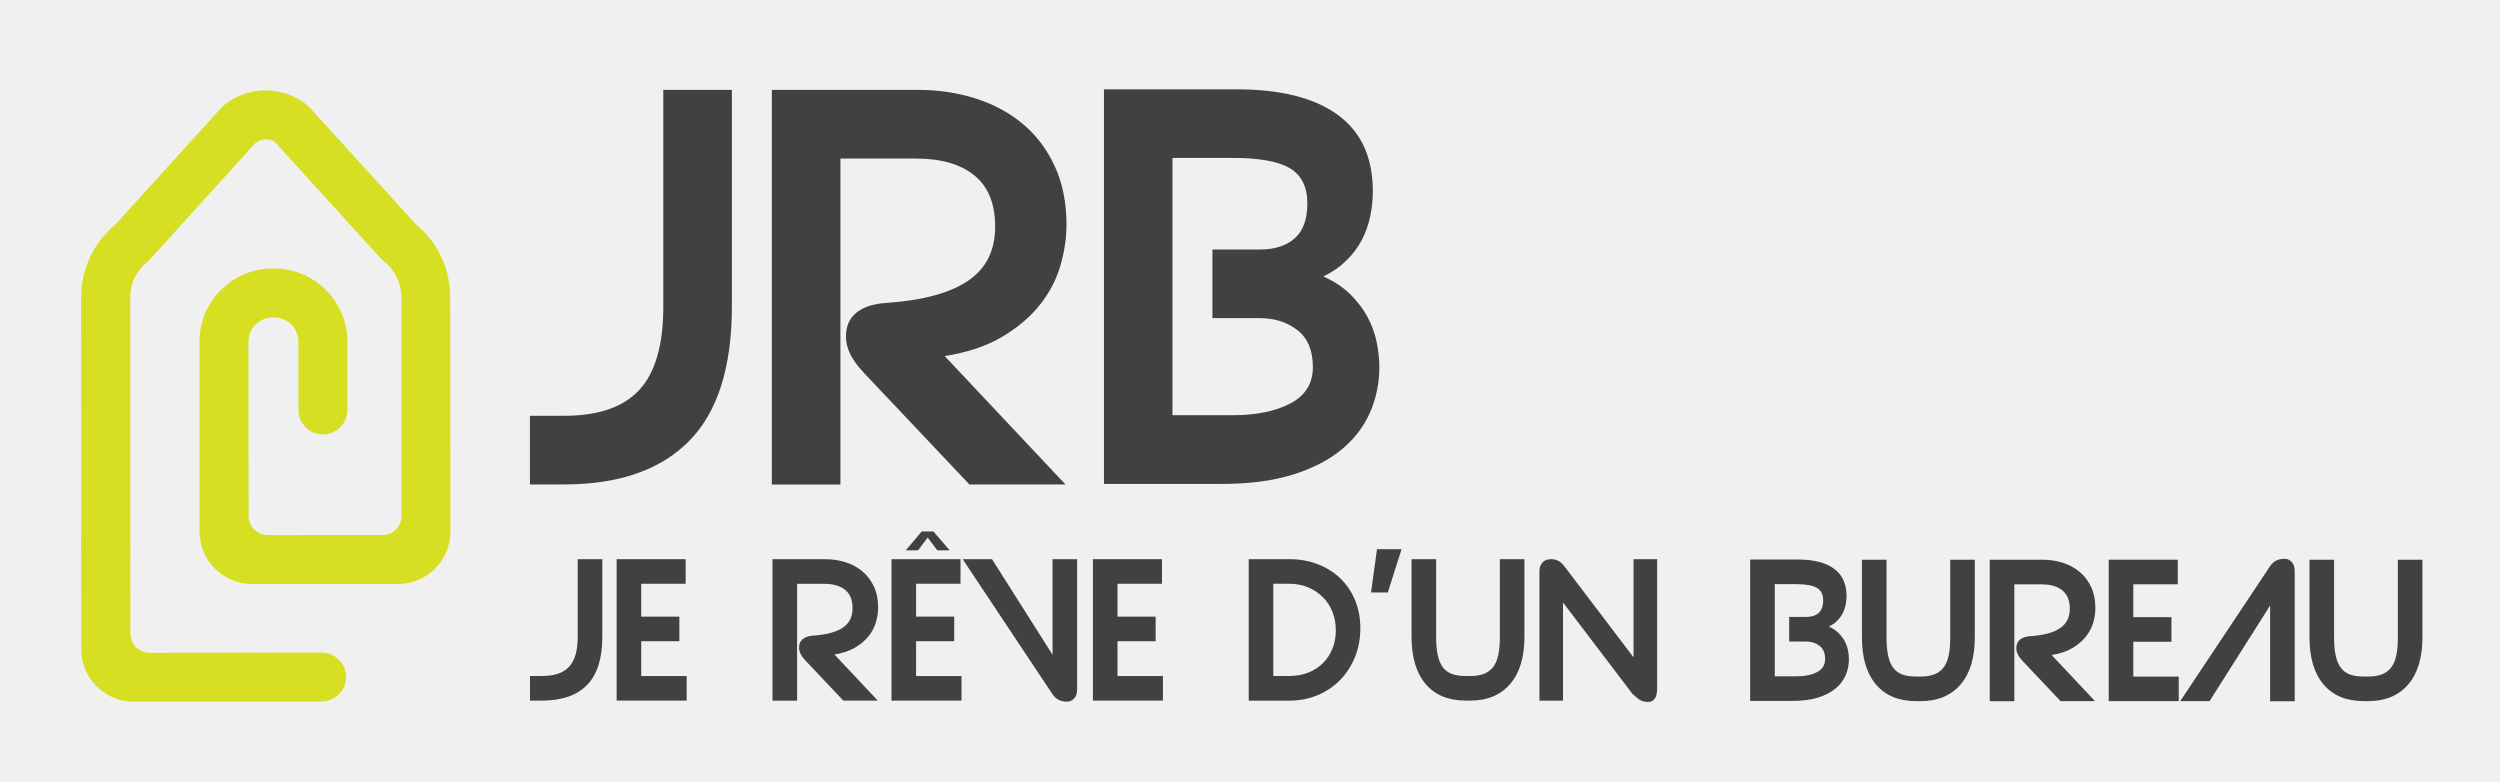
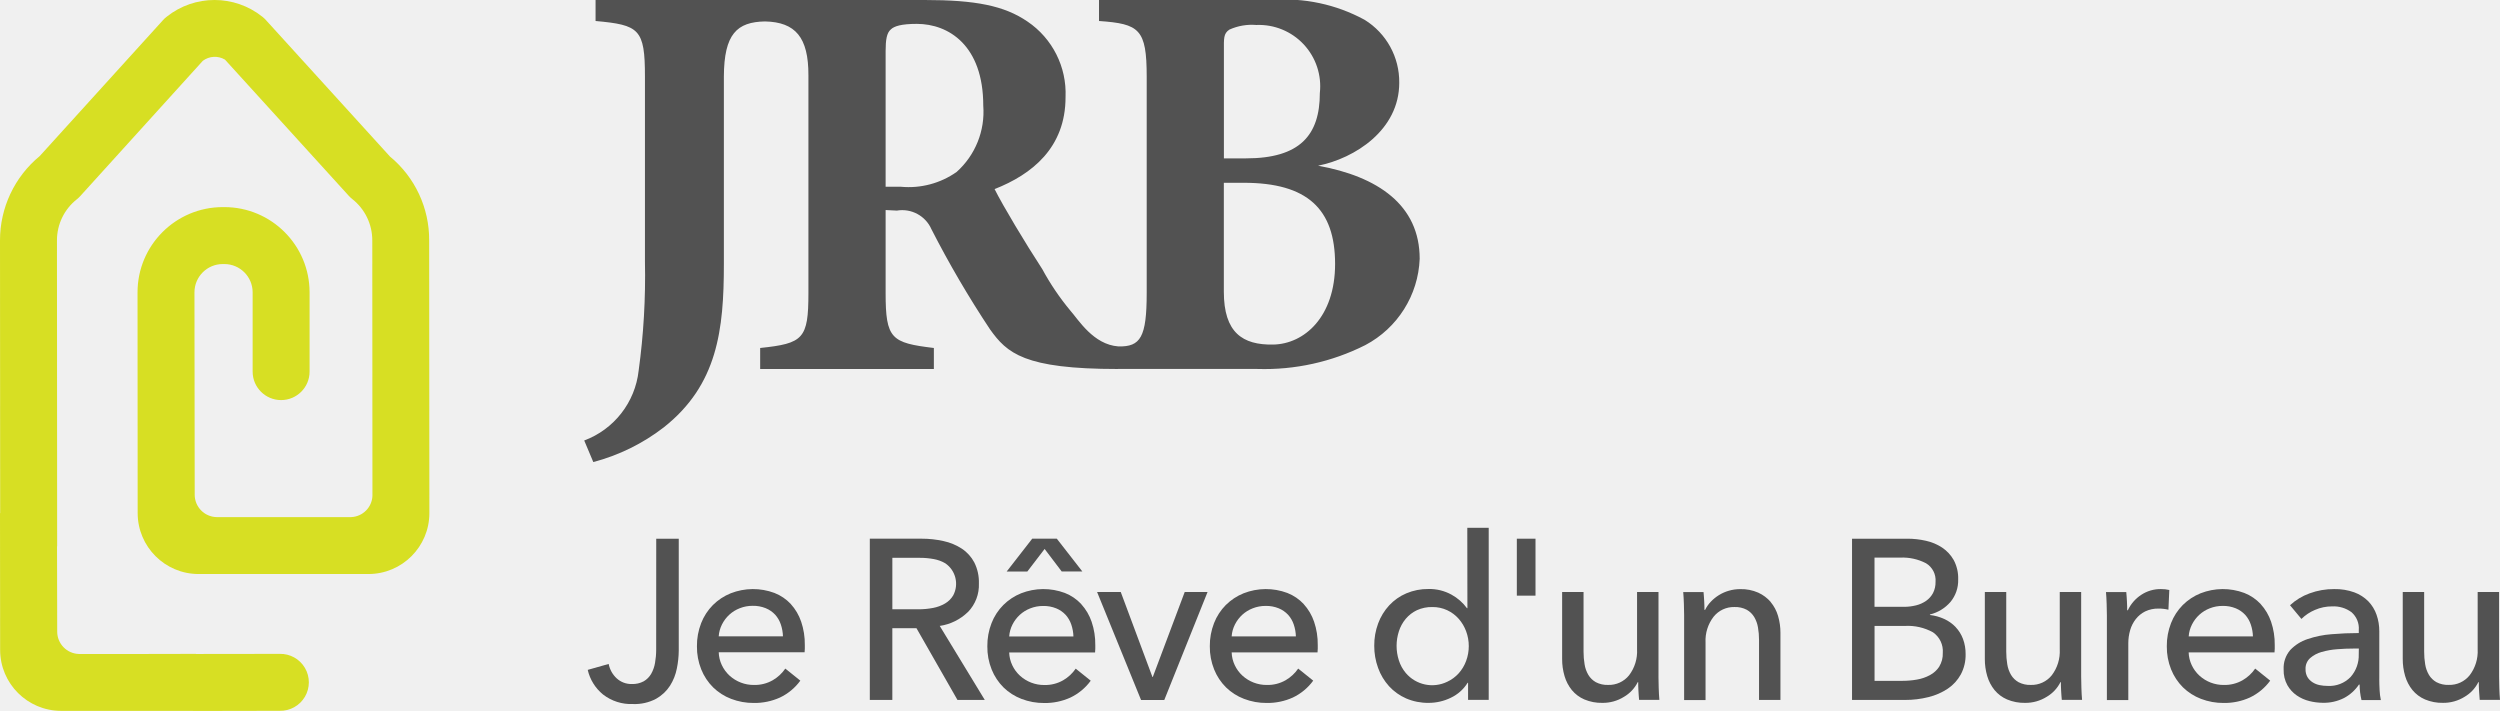
- <svg xmlns="http://www.w3.org/2000/svg" version="1.1" id="Layer_1" x="0px" y="0px" viewBox="0 0 380.29 118.94" style="enable-background:new 0 0 380.29 118.94;" xml:space="preserve">
-   <style type="text/css">
- 	.st0{fill:#414042;}
- 	.st1{clip-path:url(#SVGID_2_);fill:#F1F2F2;}
- 	.st2{fill:#D7DF23;}
- 	.st3{clip-path:url(#SVGID_4_);fill:#C3CC39;}
- 	.st4{clip-path:url(#SVGID_6_);fill:#C3CC39;}
- 	.st5{fill:none;stroke:#ECECED;stroke-width:0.5;stroke-miterlimit:10;}
- 	.st6{fill:#FFFFFF;}
- 	.st7{fill:none;stroke:#FFFFFF;stroke-width:0.5;stroke-miterlimit:10;}
- 	.st8{fill:none;stroke:#ECECED;stroke-width:0.5;stroke-linecap:round;stroke-linejoin:round;stroke-miterlimit:10;}
- 	.st9{fill:#D1D3D4;}
- 	.st10{fill:#B3BA35;}
- </style>
-   <g>
-     <path class="st2" d="M68.48,45.19c0-4.31-1.89-8.33-5.12-10.96L47.12,16.37c-0.14-0.16-0.29-0.3-0.46-0.43   c-3.69-2.92-8.84-2.92-12.51,0c-0.17,0.13-0.32,0.27-0.46,0.43l-16.15,17.8c-3.3,2.73-5.2,6.76-5.2,11.05l0.02,35.66h-0.02   l0.02,17.9c0,4.39,3.58,7.96,7.97,7.96l7.13,0c0.02,0,0.03,0,0.05,0l6.1-0.01l0.16,0v0l3.81-0.01v0.01l11.35-0.02   c2.05,0,3.72-1.67,3.72-3.72c0-2.05-1.67-3.72-3.72-3.72l-10.95,0.01v-0.01l-6.78,0.02l-8.52,0.01c-1.59-0.05-2.84-1.34-2.84-2.93   l-0.02-11.1c0-0.05,0.01-0.09,0.01-0.14l-0.02-39.91c0-2.12,0.95-4.08,2.6-5.39c0.16-0.13,0.31-0.27,0.44-0.42l16.04-17.7   c0.9-0.64,2.12-0.68,2.89-0.15l16.22,17.84c0.14,0.15,0.29,0.3,0.45,0.41c1.65,1.32,2.6,3.28,2.6,5.39l0.02,33.42   c-0.08,1.53-1.29,2.72-2.79,2.77l-17.62,0.01c-1.59-0.06-2.84-1.34-2.84-2.93l-0.03-26.48c0-2.04,1.66-3.7,3.7-3.7h0.21   c0.98,0,1.91,0.39,2.61,1.08c0.7,0.7,1.09,1.63,1.09,2.61l0,10.38c0,2.05,1.67,3.72,3.72,3.72c2.05,0,3.72-1.67,3.72-3.72l0-10.38   c0-2.98-1.16-5.78-3.27-7.88c-2.11-2.1-4.9-3.26-7.88-3.26h-0.21c-2.97,0-5.77,1.16-7.88,3.27c-2.11,2.11-3.26,4.91-3.26,7.88   l0.02,28.89c0,4.39,3.58,7.96,7.97,7.96l22.23-0.01c2.13,0,4.13-0.83,5.63-2.34c1.5-1.51,2.33-3.5,2.33-5.63L68.48,45.19z" />
-     <g>
-       <path class="st0" d="M85.79,73.69h-5.18V63.25h5.18c5.23,0,9.06-1.32,11.48-3.96c2.42-2.64,3.63-6.86,3.63-12.65V13.67h10.43    v32.97c0,9.24-2.17,16.05-6.51,20.45C100.48,71.49,94.13,73.69,85.79,73.69z" />
-       <path class="st0" d="M162.07,73.69h-14.61l-15.94-16.86c-1.89-1.95-2.84-3.81-2.84-5.59c0-1.61,0.54-2.85,1.63-3.71    c1.09-0.86,2.63-1.35,4.63-1.46c5.51-0.39,9.63-1.52,12.35-3.38c2.73-1.86,4.09-4.6,4.09-8.22c0-3.45-1.04-6.04-3.13-7.76    c-2.09-1.72-5.05-2.59-8.89-2.59h-11.52v49.58h-10.43V13.67h22.2c3.17,0,6.13,0.45,8.89,1.34c2.75,0.89,5.15,2.2,7.18,3.92    c2.03,1.73,3.63,3.87,4.8,6.43c1.17,2.56,1.75,5.51,1.75,8.85c0,2-0.31,4.06-0.92,6.18c-0.61,2.11-1.64,4.09-3.09,5.93    c-1.45,1.84-3.35,3.46-5.72,4.88c-2.37,1.42-5.3,2.41-8.8,2.96L162.07,73.69z" />
-       <path class="st0" d="M201.3,42.05c1.61,0.72,2.96,1.61,4.05,2.67c1.08,1.06,1.96,2.2,2.63,3.42c0.67,1.22,1.14,2.5,1.42,3.84    c0.28,1.34,0.42,2.62,0.42,3.84c0,2.45-0.47,4.76-1.42,6.93c-0.95,2.17-2.41,4.06-4.38,5.68c-1.98,1.61-4.47,2.88-7.47,3.8    c-3,0.92-6.57,1.38-10.68,1.38h-17.94V13.59h20.2c6.68,0,11.8,1.29,15.36,3.88c3.56,2.59,5.34,6.47,5.34,11.64    c0,1.22-0.13,2.46-0.38,3.71c-0.25,1.25-0.67,2.45-1.25,3.59c-0.59,1.14-1.36,2.2-2.34,3.17S202.69,41.39,201.3,42.05z     M178.35,24.02v39.14h9.18c3.56,0,6.48-0.6,8.76-1.79c2.28-1.19,3.42-3.05,3.42-5.55c0-2.5-0.78-4.37-2.34-5.59    c-1.56-1.22-3.48-1.84-5.76-1.84h-7.18V37.96h7.18c2.28,0,4.06-0.57,5.34-1.71c1.28-1.14,1.92-2.91,1.92-5.3    c0-2.5-0.88-4.28-2.63-5.34s-4.66-1.59-8.72-1.59H178.35z" />
-     </g>
-     <g>
-       <path class="st0" d="M82.47,106.57h-1.85v-3.74h1.85c1.87,0,3.25-0.47,4.11-1.42c0.87-0.95,1.3-2.46,1.3-4.53V85.06h3.74v11.82    c0,3.31-0.78,5.75-2.33,7.33C87.73,105.79,85.46,106.57,82.47,106.57z" />
-       <path class="st0" d="M104.45,106.57H93.8V85.06h10.5v3.74h-6.76v5h5.8v3.74h-5.8v5.3h6.91V106.57z" />
-       <path class="st0" d="M133.52,106.57h-5.24l-5.71-6.04c-0.68-0.7-1.02-1.37-1.02-2c0-0.58,0.19-1.02,0.58-1.33    c0.39-0.31,0.94-0.48,1.66-0.52c1.97-0.14,3.45-0.54,4.43-1.21c0.98-0.67,1.47-1.65,1.47-2.95c0-1.24-0.37-2.16-1.12-2.78    c-0.75-0.62-1.81-0.93-3.19-0.93h-4.13v17.77h-3.74V85.06h7.96c1.14,0,2.2,0.16,3.19,0.48c0.99,0.32,1.84,0.79,2.57,1.41    c0.73,0.62,1.3,1.39,1.72,2.3c0.42,0.92,0.63,1.97,0.63,3.17c0,0.72-0.11,1.46-0.33,2.21c-0.22,0.76-0.59,1.47-1.11,2.12    c-0.52,0.66-1.2,1.24-2.05,1.75c-0.85,0.51-1.9,0.86-3.16,1.06L133.52,106.57z" />
-       <path class="st0" d="M146.26,106.57h-10.65V85.06h10.5v3.74h-6.76v5h5.8v3.74h-5.8v5.3h6.91V106.57z M141.12,81.77l-1.47,1.94    h-1.86l2.42-2.87h1.77l2.48,2.87h-1.89L141.12,81.77z" />
-       <path class="st0" d="M146.44,85.06h4.46l9.21,14.54V85.06h3.74v19.81c0,0.56-0.14,1.01-0.43,1.35c-0.29,0.34-0.67,0.51-1.15,0.51    c-0.42,0-0.81-0.08-1.18-0.25s-0.69-0.45-0.97-0.85L146.44,85.06z" />
-       <path class="st0" d="M176.9,106.57h-10.65V85.06h10.5v3.74h-6.76v5h5.8v3.74h-5.8v5.3h6.91V106.57z" />
-       <path class="st0" d="M189.95,106.57V85.06h6.16c1.6,0,3.06,0.26,4.38,0.78c1.33,0.52,2.47,1.24,3.42,2.17    c0.96,0.93,1.7,2.03,2.23,3.32c0.53,1.29,0.79,2.71,0.79,4.26s-0.27,3-0.81,4.34c-0.54,1.34-1.29,2.5-2.25,3.49    c-0.96,0.99-2.1,1.76-3.42,2.32c-1.33,0.56-2.78,0.84-4.35,0.84H189.95z M193.69,88.8v14.03h2.42c1.06,0,2.02-0.17,2.9-0.52    c0.88-0.35,1.63-0.83,2.24-1.45c0.62-0.62,1.1-1.35,1.44-2.2c0.34-0.85,0.51-1.77,0.51-2.77c0-1.02-0.17-1.96-0.52-2.83    c-0.35-0.87-0.84-1.62-1.47-2.24c-0.63-0.63-1.38-1.12-2.24-1.48c-0.87-0.36-1.82-0.54-2.86-0.54H193.69z" />
-       <path class="st0" d="M208.56,90.12l0.9-6.58h3.74l-2.09,6.58H208.56z" />
-       <path class="st0" d="M231.89,85.06v11.82c0,3.09-0.72,5.48-2.17,7.16c-1.45,1.69-3.47,2.53-6.06,2.53h-0.72    c-2.61,0-4.64-0.84-6.07-2.51c-1.43-1.68-2.15-4.07-2.15-7.18V85.06h3.74v11.82c0,1.12,0.08,2.05,0.25,2.81    c0.17,0.76,0.43,1.37,0.79,1.84c0.36,0.47,0.82,0.8,1.39,1c0.57,0.2,1.25,0.3,2.05,0.3h0.72c0.78,0,1.45-0.1,2.02-0.31    c0.57-0.21,1.04-0.54,1.41-1c0.37-0.46,0.64-1.07,0.81-1.82c0.17-0.76,0.25-1.7,0.25-2.81V85.06H231.89z" />
-       <path class="st0" d="M248.29,105.5l-10.53-13.85v14.93h-3.59V86.95c0-0.58,0.15-1.04,0.46-1.38c0.31-0.34,0.75-0.51,1.33-0.51    c0.38,0,0.73,0.08,1.06,0.24c0.33,0.16,0.65,0.45,0.97,0.87l10.5,13.82V85.06h3.59v19.66c0,1.38-0.47,2.06-1.41,2.06    c-0.46,0-0.86-0.11-1.21-0.31C249.12,106.26,248.73,105.94,248.29,105.5z" />
-       <path class="st0" d="M278.2,95.31c0.58,0.26,1.06,0.58,1.45,0.96c0.39,0.38,0.7,0.79,0.94,1.23c0.24,0.44,0.41,0.9,0.51,1.38    c0.1,0.48,0.15,0.94,0.15,1.38c0,0.88-0.17,1.71-0.51,2.48c-0.34,0.78-0.86,1.46-1.57,2.03c-0.71,0.58-1.6,1.03-2.68,1.36    c-1.08,0.33-2.35,0.49-3.83,0.49h-6.43V85.11h7.24c2.39,0,4.23,0.46,5.5,1.39c1.28,0.93,1.92,2.32,1.92,4.17    c0,0.44-0.05,0.88-0.14,1.33c-0.09,0.45-0.24,0.88-0.45,1.29c-0.21,0.41-0.49,0.79-0.84,1.14    C279.12,94.78,278.7,95.07,278.2,95.31z M269.97,88.85v14.03h3.29c1.27,0,2.32-0.21,3.14-0.64c0.82-0.43,1.23-1.09,1.23-1.99    s-0.28-1.57-0.84-2c-0.56-0.44-1.25-0.66-2.06-0.66h-2.57v-3.74h2.57c0.82,0,1.45-0.2,1.91-0.61c0.46-0.41,0.69-1.04,0.69-1.9    c0-0.9-0.31-1.54-0.94-1.91c-0.63-0.38-1.67-0.57-3.13-0.57H269.97z" />
-       <path class="st0" d="M300.4,85.14v11.82c0,3.09-0.72,5.48-2.17,7.16c-1.45,1.69-3.47,2.53-6.06,2.53h-0.72    c-2.61,0-4.64-0.84-6.07-2.51c-1.43-1.68-2.15-4.07-2.15-7.18V85.14h3.74v11.82c0,1.12,0.08,2.05,0.25,2.81    c0.17,0.76,0.43,1.37,0.79,1.84c0.36,0.47,0.82,0.8,1.39,1c0.57,0.2,1.25,0.3,2.05,0.3h0.72c0.78,0,1.45-0.1,2.02-0.31    c0.57-0.21,1.04-0.54,1.41-1c0.37-0.46,0.64-1.07,0.81-1.82c0.17-0.76,0.25-1.7,0.25-2.81V85.14H300.4z" />
-       <path class="st0" d="M318.68,106.65h-5.24l-5.71-6.04c-0.68-0.7-1.02-1.37-1.02-2c0-0.58,0.19-1.02,0.58-1.33    c0.39-0.31,0.94-0.48,1.66-0.52c1.98-0.14,3.45-0.54,4.43-1.21c0.98-0.67,1.47-1.65,1.47-2.95c0-1.24-0.37-2.16-1.12-2.78    c-0.75-0.62-1.81-0.93-3.19-0.93h-4.13v17.77h-3.74V85.14h7.96c1.14,0,2.2,0.16,3.19,0.48c0.99,0.32,1.85,0.79,2.57,1.41    c0.73,0.62,1.3,1.39,1.72,2.3c0.42,0.92,0.63,1.97,0.63,3.17c0,0.72-0.11,1.46-0.33,2.21c-0.22,0.76-0.59,1.47-1.11,2.12    c-0.52,0.66-1.2,1.24-2.05,1.75c-0.85,0.51-1.9,0.86-3.16,1.06L318.68,106.65z" />
-       <path class="st0" d="M331.42,106.65h-10.65V85.14h10.5v3.74h-6.76v5h5.8v3.74h-5.8v5.3h6.91V106.65z" />
-       <path class="st0" d="M345.33,86.1c0.28-0.4,0.6-0.68,0.97-0.85c0.37-0.17,0.76-0.25,1.18-0.25c0.48,0,0.86,0.17,1.15,0.51    c0.29,0.34,0.43,0.79,0.43,1.35v19.81h-3.74V92.11l-9.21,14.54h-4.46L345.33,86.1z" />
-       <path class="st0" d="M368.49,85.14v11.82c0,3.09-0.72,5.48-2.17,7.16c-1.45,1.69-3.47,2.53-6.06,2.53h-0.72    c-2.61,0-4.64-0.84-6.07-2.51c-1.44-1.68-2.16-4.07-2.16-7.18V85.14h3.74v11.82c0,1.12,0.08,2.05,0.26,2.81    c0.17,0.76,0.43,1.37,0.79,1.84c0.36,0.47,0.82,0.8,1.39,1c0.57,0.2,1.25,0.3,2.05,0.3h0.72c0.78,0,1.45-0.1,2.02-0.31    c0.57-0.21,1.04-0.54,1.41-1c0.37-0.46,0.64-1.07,0.81-1.82c0.17-0.76,0.25-1.7,0.25-2.81V85.14H368.49z" />
+ <svg xmlns="http://www.w3.org/2000/svg" width="133.204" height="37.875" viewBox="0 0 133.204 37.875">
+   <defs>
+     <clipPath id="a">
+       <rect width="102.076" height="37.513" fill="#525252" />
+     </clipPath>
+   </defs>
+   <g transform="translate(0)">
+     <path d="M22.867,12.807A5.749,5.749,0,0,0,20.78,8.342L14.166,1.067a1.477,1.477,0,0,0-.186-.175,4.089,4.089,0,0,0-5.1,0,1.341,1.341,0,0,0-.189.174L2.116,8.316A5.814,5.814,0,0,0,0,12.815L.009,27.341H0l.007,7.291a3.249,3.249,0,0,0,3.246,3.243l2.905,0,.019,0,2.486,0h.063l1.553,0v.006l4.621-.009a1.517,1.517,0,1,0,0-3.033l-4.461.006v-.006l-2.763.006-3.47,0a1.192,1.192,0,0,1-1.158-1.192l-.009-4.52c0-.02.006-.038.006-.057l-.01-16.258a2.783,2.783,0,0,1,1.06-2.2,1.493,1.493,0,0,0,.181-.17l6.533-7.21a1.066,1.066,0,0,1,1.177-.062l6.607,7.267a1.522,1.522,0,0,0,.182.168,2.794,2.794,0,0,1,1.061,2.2l.008,13.611a1.182,1.182,0,0,1-1.135,1.13l-7.177,0a1.193,1.193,0,0,1-1.158-1.193l-.013-10.784a1.508,1.508,0,0,1,1.506-1.506h.088a1.508,1.508,0,0,1,1.506,1.505V19.8a1.517,1.517,0,0,0,3.034,0l0-4.226a4.543,4.543,0,0,0-4.541-4.539h-.087a4.543,4.543,0,0,0-4.539,4.541l.007,11.766a3.249,3.249,0,0,0,3.246,3.243l9.053,0a3.249,3.249,0,0,0,3.244-3.246Z" transform="translate(0 0)" fill="#d7df23" />
+     <g transform="translate(31.128 0)">
+       <g transform="translate(0 0)" clip-path="url(#a)">
+         <path d="M4.107,77.472a4,4,0,0,1-.061.71,1.788,1.788,0,0,1-.207.583,1.089,1.089,0,0,1-.394.394,1.249,1.249,0,0,1-.637.146A1.154,1.154,0,0,1,2,79a1.411,1.411,0,0,1-.424-.765l-1.116.316a2.374,2.374,0,0,0,.813,1.31,2.436,2.436,0,0,0,1.6.51A2.427,2.427,0,0,0,4.1,80.093a2.123,2.123,0,0,0,.746-.7,2.677,2.677,0,0,0,.364-.922,4.953,4.953,0,0,0,.1-.946V71.562h-1.2Z" transform="translate(-0.273 -42.859)" fill="#525252" />
+         <path d="M19.98,79.051a2.371,2.371,0,0,0-.875-.594,3.259,3.259,0,0,0-2.329.018,2.862,2.862,0,0,0-.949.625,2.82,2.82,0,0,0-.627.965,3.3,3.3,0,0,0-.225,1.232,3.208,3.208,0,0,0,.231,1.238,2.846,2.846,0,0,0,.631.953,2.809,2.809,0,0,0,.959.612,3.3,3.3,0,0,0,1.213.219,3.267,3.267,0,0,0,1.389-.289,2.863,2.863,0,0,0,1.086-.9l-.8-.643a2.064,2.064,0,0,1-.667.619,1.93,1.93,0,0,1-1.007.254,1.907,1.907,0,0,1-1.3-.5A1.783,1.783,0,0,1,16.3,82.3a1.7,1.7,0,0,1-.164-.681h4.575a1.577,1.577,0,0,0,.012-.194v-.195a3.734,3.734,0,0,0-.195-1.244,2.681,2.681,0,0,0-.554-.94m-3.839,1.723a1.655,1.655,0,0,1,.176-.638,1.823,1.823,0,0,1,.389-.515,1.771,1.771,0,0,1,.558-.345,1.833,1.833,0,0,1,.685-.128,1.75,1.75,0,0,1,.7.128,1.423,1.423,0,0,1,.5.345,1.469,1.469,0,0,1,.3.515,2.166,2.166,0,0,1,.115.638Z" transform="translate(-8.969 -46.864)" fill="#525252" />
+         <path d="M43.168,75.469a2.069,2.069,0,0,0,.582-1.529,2.331,2.331,0,0,0-.243-1.11,2,2,0,0,0-.661-.734,2.9,2.9,0,0,0-.977-.407,5.269,5.269,0,0,0-1.177-.128H37.938v8.591h1.2V76.331h1.286l2.184,3.822h1.456l-2.4-3.944a2.711,2.711,0,0,0,1.5-.74m-2.646-.146H39.139V72.581h1.468a3.97,3.97,0,0,1,.74.067,1.84,1.84,0,0,1,.612.224,1.321,1.321,0,0,1,.419,1.717,1.238,1.238,0,0,1-.431.425,1.982,1.982,0,0,1-.637.236,4.028,4.028,0,0,1-.789.073" transform="translate(-22.721 -42.859)" fill="#525252" />
+         <path d="M58.142,72.108l.91,1.2h1.1l-1.361-1.748H57.482L56.121,73.31h1.1Z" transform="translate(-33.611 -42.859)" fill="#525252" />
+         <path d="M58.554,79.051a2.371,2.371,0,0,0-.875-.594,3.259,3.259,0,0,0-2.329.018,2.862,2.862,0,0,0-.949.625,2.82,2.82,0,0,0-.627.965A3.3,3.3,0,0,0,53.55,81.3a3.208,3.208,0,0,0,.231,1.238,2.846,2.846,0,0,0,.631.953,2.809,2.809,0,0,0,.959.612,3.3,3.3,0,0,0,1.213.219,3.267,3.267,0,0,0,1.389-.289,2.863,2.863,0,0,0,1.086-.9l-.8-.643a2.064,2.064,0,0,1-.667.619,1.93,1.93,0,0,1-1.007.254,1.907,1.907,0,0,1-1.3-.5,1.783,1.783,0,0,1-.407-.555,1.7,1.7,0,0,1-.164-.681H59.29a1.576,1.576,0,0,0,.012-.194v-.195a3.734,3.734,0,0,0-.195-1.244,2.681,2.681,0,0,0-.554-.94m-3.839,1.723a1.655,1.655,0,0,1,.176-.638,1.823,1.823,0,0,1,.389-.515,1.771,1.771,0,0,1,.558-.345,1.833,1.833,0,0,1,.685-.128,1.75,1.75,0,0,1,.7.128,1.423,1.423,0,0,1,.5.345,1.469,1.469,0,0,1,.3.515,2.165,2.165,0,0,1,.115.638Z" transform="translate(-32.071 -46.864)" fill="#525252" />
+         <path d="M71.1,83.169H71.08l-1.687-4.526H68.132l2.342,5.752h1.238l2.305-5.752H72.8Z" transform="translate(-40.805 -47.099)" fill="#525252" />
+         <path d="M88.112,79.051a2.371,2.371,0,0,0-.875-.594,3.259,3.259,0,0,0-2.329.018,2.862,2.862,0,0,0-.949.625,2.82,2.82,0,0,0-.627.965,3.3,3.3,0,0,0-.225,1.232,3.208,3.208,0,0,0,.231,1.238,2.846,2.846,0,0,0,.631.953,2.809,2.809,0,0,0,.959.612,3.3,3.3,0,0,0,1.213.219,3.267,3.267,0,0,0,1.389-.289,2.863,2.863,0,0,0,1.086-.9l-.8-.643a2.064,2.064,0,0,1-.667.619,1.93,1.93,0,0,1-1.007.254,1.907,1.907,0,0,1-1.3-.5,1.782,1.782,0,0,1-.407-.555,1.7,1.7,0,0,1-.164-.681h4.575a1.578,1.578,0,0,0,.012-.194v-.195a3.734,3.734,0,0,0-.195-1.244,2.681,2.681,0,0,0-.554-.94m-3.839,1.723a1.655,1.655,0,0,1,.176-.638,1.823,1.823,0,0,1,.389-.515,1.771,1.771,0,0,1,.558-.345,1.833,1.833,0,0,1,.685-.128,1.75,1.75,0,0,1,.7.128,1.423,1.423,0,0,1,.5.345,1.469,1.469,0,0,1,.3.515,2.165,2.165,0,0,1,.115.638Z" transform="translate(-49.774 -46.864)" fill="#525252" />
+         <path d="M109.914,74.395h-.024a2.529,2.529,0,0,0-.825-.722,2.434,2.434,0,0,0-1.226-.3,2.938,2.938,0,0,0-1.177.23,2.682,2.682,0,0,0-.917.643,2.9,2.9,0,0,0-.588.964,3.346,3.346,0,0,0-.207,1.184,3.393,3.393,0,0,0,.207,1.189,2.92,2.92,0,0,0,.582.971,2.7,2.7,0,0,0,.91.649,2.937,2.937,0,0,0,1.2.237,2.69,2.69,0,0,0,1.184-.274,2.118,2.118,0,0,0,.892-.795h.024v.91h1.1V70.111h-1.141Zm-.067,2.807a2.055,2.055,0,0,1-.394.66,1.913,1.913,0,0,1-.613.453,1.843,1.843,0,0,1-2.214-.472,1.967,1.967,0,0,1-.364-.665,2.528,2.528,0,0,1,0-1.549,1.961,1.961,0,0,1,.364-.665,1.762,1.762,0,0,1,.594-.46,1.876,1.876,0,0,1,.825-.17,1.826,1.826,0,0,1,.795.17,1.88,1.88,0,0,1,.613.46,2.119,2.119,0,0,1,.394.665,2.28,2.28,0,0,1,0,1.573" transform="translate(-62.856 -41.99)" fill="#525252" />
+         <rect width="0.995" height="3.034" transform="translate(49.691 28.703)" fill="#525252" />
+         <path d="M135.042,83.156V78.642H133.9V81.7a2.1,2.1,0,0,1-.424,1.378,1.377,1.377,0,0,1-1.117.515,1.307,1.307,0,0,1-.655-.146,1.087,1.087,0,0,1-.4-.389,1.592,1.592,0,0,1-.2-.564,4.008,4.008,0,0,1-.055-.674V78.642h-1.141V82.21a3.153,3.153,0,0,0,.128.91,2.15,2.15,0,0,0,.388.746,1.778,1.778,0,0,0,.667.5,2.345,2.345,0,0,0,.965.183,2.123,2.123,0,0,0,1.147-.322,1.876,1.876,0,0,0,.734-.783h.024c0,.121,0,.273.012.455s.02.346.036.491h1.08q-.025-.279-.036-.643c-.008-.243-.012-.44-.012-.594" transform="translate(-77.803 -47.099)" fill="#525252" />
+         <path d="M150.664,78.941a1.944,1.944,0,0,0-.667-.5,2.245,2.245,0,0,0-.959-.188,2.172,2.172,0,0,0-.606.085,2.119,2.119,0,0,0-.534.237,2.159,2.159,0,0,0-.431.352,1.684,1.684,0,0,0-.3.431h-.037c0-.121,0-.272-.012-.455s-.02-.346-.036-.491H146c.016.187.028.4.036.643s.012.441.012.595v4.514h1.141V81.1a2.08,2.08,0,0,1,.43-1.377,1.381,1.381,0,0,1,1.11-.516,1.311,1.311,0,0,1,.655.146,1.086,1.086,0,0,1,.4.389,1.61,1.61,0,0,1,.2.558,3.9,3.9,0,0,1,.055.667v3.191h1.141V80.591a3.154,3.154,0,0,0-.128-.91,2.038,2.038,0,0,0-.394-.74" transform="translate(-87.443 -46.864)" fill="#525252" />
+         <path d="M173.942,76.27a1.986,1.986,0,0,0-.607-.43,2.5,2.5,0,0,0-.764-.213V75.6a2.105,2.105,0,0,0,1.093-.667,1.794,1.794,0,0,0,.412-1.2,2.048,2.048,0,0,0-.237-1.032,1.966,1.966,0,0,0-.619-.667,2.583,2.583,0,0,0-.868-.363,4.423,4.423,0,0,0-.971-.109h-2.961v8.591h2.828A5.019,5.019,0,0,0,172.5,80a3.231,3.231,0,0,0,1.026-.45,2.174,2.174,0,0,0,.691-.758,2.2,2.2,0,0,0,.255-1.079,2.258,2.258,0,0,0-.14-.813,1.878,1.878,0,0,0-.394-.631m-4.32-3.7h1.371a2.72,2.72,0,0,1,1.371.3,1.055,1.055,0,0,1,.51.989,1.257,1.257,0,0,1-.134.6,1.193,1.193,0,0,1-.364.412,1.6,1.6,0,0,1-.54.243,2.62,2.62,0,0,1-.649.079h-1.565Zm3.452,5.807a1.38,1.38,0,0,1-.5.455,2.225,2.225,0,0,1-.692.237,4.395,4.395,0,0,1-.758.067h-1.5V76.21h1.614a2.764,2.764,0,0,1,1.5.34,1.219,1.219,0,0,1,.522,1.1,1.289,1.289,0,0,1-.188.722" transform="translate(-100.869 -42.859)" fill="#525252" />
+         <path d="M191.192,83.156V78.642h-1.141V81.7a2.1,2.1,0,0,1-.424,1.378,1.377,1.377,0,0,1-1.117.515,1.307,1.307,0,0,1-.655-.146,1.087,1.087,0,0,1-.4-.389,1.591,1.591,0,0,1-.2-.564,4.008,4.008,0,0,1-.055-.674V78.642h-1.141V82.21a3.153,3.153,0,0,0,.128.91,2.15,2.15,0,0,0,.388.746,1.778,1.778,0,0,0,.667.5,2.345,2.345,0,0,0,.965.183,2.123,2.123,0,0,0,1.147-.322,1.876,1.876,0,0,0,.734-.783h.024c0,.121,0,.273.012.455s.02.346.036.491h1.08q-.025-.279-.036-.643c-.008-.243-.012-.44-.012-.594" transform="translate(-111.432 -47.099)" fill="#525252" />
+         <path d="M205.528,78.3a1.752,1.752,0,0,0-.449-.049,1.855,1.855,0,0,0-1.05.309,1.989,1.989,0,0,0-.71.819h-.036c0-.121,0-.276-.012-.467s-.02-.358-.036-.5h-1.081q.025.28.036.643c.008.243.012.441.012.594v4.514h1.141V81.137a2.5,2.5,0,0,1,.1-.7,1.725,1.725,0,0,1,.3-.589,1.472,1.472,0,0,1,.5-.407,1.583,1.583,0,0,1,.716-.151,2.166,2.166,0,0,1,.522.061Z" transform="translate(-121.072 -46.864)" fill="#525252" />
+         <path d="M215.238,79.051a2.37,2.37,0,0,0-.875-.594,3.259,3.259,0,0,0-2.329.018,2.863,2.863,0,0,0-.949.625,2.82,2.82,0,0,0-.626.965,3.3,3.3,0,0,0-.225,1.232,3.208,3.208,0,0,0,.231,1.238,2.846,2.846,0,0,0,.631.953,2.808,2.808,0,0,0,.959.612,3.3,3.3,0,0,0,1.213.219,3.267,3.267,0,0,0,1.389-.289,2.863,2.863,0,0,0,1.086-.9l-.8-.643a2.064,2.064,0,0,1-.667.619,1.93,1.93,0,0,1-1.007.254,1.907,1.907,0,0,1-1.3-.5,1.783,1.783,0,0,1-.407-.555,1.7,1.7,0,0,1-.164-.681h4.575a1.576,1.576,0,0,0,.012-.194v-.195a3.734,3.734,0,0,0-.195-1.244,2.681,2.681,0,0,0-.554-.94M211.4,80.774a1.654,1.654,0,0,1,.176-.638,1.823,1.823,0,0,1,.389-.515,1.771,1.771,0,0,1,.558-.345,1.833,1.833,0,0,1,.685-.128,1.75,1.75,0,0,1,.7.128,1.424,1.424,0,0,1,.5.345,1.469,1.469,0,0,1,.3.515,2.166,2.166,0,0,1,.115.638Z" transform="translate(-125.911 -46.864)" fill="#525252" />
+         <path d="M230.85,83.018V80.507a2.631,2.631,0,0,0-.146-.886,1.964,1.964,0,0,0-.437-.716,2.038,2.038,0,0,0-.746-.479,2.984,2.984,0,0,0-1.074-.175,3.711,3.711,0,0,0-1.317.23,3.068,3.068,0,0,0-1.037.631l.607.729a2.307,2.307,0,0,1,.722-.48,2.268,2.268,0,0,1,.916-.188,1.608,1.608,0,0,1,1.031.31,1.144,1.144,0,0,1,.388.953v.158q-.728,0-1.444.061a5.157,5.157,0,0,0-1.286.261,2.226,2.226,0,0,0-.922.582,1.471,1.471,0,0,0-.352,1.038,1.621,1.621,0,0,0,.2.837,1.669,1.669,0,0,0,.5.546,2.059,2.059,0,0,0,.673.3,3,3,0,0,0,.71.091,2.386,2.386,0,0,0,1.134-.254,2.2,2.2,0,0,0,.795-.716h.036a3.6,3.6,0,0,0,.1.825h1.032a3.074,3.074,0,0,1-.067-.528c-.012-.214-.018-.418-.018-.613m-1.093-1.3a1.739,1.739,0,0,1-.43,1.207,1.571,1.571,0,0,1-1.232.479,2.115,2.115,0,0,1-.424-.042,1.105,1.105,0,0,1-.376-.152.86.86,0,0,1-.273-.279.808.808,0,0,1-.1-.424.745.745,0,0,1,.243-.583,1.558,1.558,0,0,1,.613-.328,4.086,4.086,0,0,1,.825-.146q.455-.037.88-.036h.279Z" transform="translate(-135.205 -46.864)" fill="#525252" />
+         <path d="M246.72,83.751c-.008-.243-.012-.44-.012-.594V78.643h-1.141V81.7a2.1,2.1,0,0,1-.425,1.378,1.375,1.375,0,0,1-1.117.515,1.309,1.309,0,0,1-.655-.146,1.087,1.087,0,0,1-.4-.389,1.605,1.605,0,0,1-.2-.564,4.047,4.047,0,0,1-.054-.674V78.643h-1.141V82.21a3.154,3.154,0,0,0,.128.91,2.146,2.146,0,0,0,.388.746,1.78,1.78,0,0,0,.667.5,2.344,2.344,0,0,0,.965.183,2.125,2.125,0,0,0,1.147-.322,1.874,1.874,0,0,0,.734-.783h.024c0,.122,0,.274.012.455s.02.345.036.491h1.08c-.016-.186-.028-.4-.036-.643" transform="translate(-144.681 -47.1)" fill="#525252" />
+         <path d="M28.437,19.659h7.431a11.953,11.953,0,0,0,5.747-1.27,5.437,5.437,0,0,0,2.9-4.6c0-2.873-2.238-4.385-5.414-4.96,1.966-.393,4.325-1.906,4.325-4.416a3.888,3.888,0,0,0-1.845-3.357A8.9,8.9,0,0,0,36.624,0H27.429V1.119c2.148.152,2.541.423,2.541,2.964V15.607c0,2.364-.328,2.877-1.509,2.851-1.334-.1-2.116-1.408-2.568-1.919a13.537,13.537,0,0,1-1.487-2.2c-.907-1.391-2.086-3.357-2.541-4.264,2-.787,3.781-2.208,3.781-4.9A4.619,4.619,0,0,0,23.62,1.149C22.381.3,20.838,0,18.146,0H.605V1.119c2.329.212,2.631.423,2.631,2.964v9.86A37.108,37.108,0,0,1,2.9,19.75,4.5,4.5,0,0,1,0,23.47l.484,1.149a10.541,10.541,0,0,0,3.751-1.845c2.873-2.269,3.206-5.2,3.206-8.711V4.083c.009-2.28.7-2.914,2.194-2.941,1.614.036,2.319.839,2.311,2.88V15.607c0,2.45-.272,2.692-2.571,2.934v1.119H18.63V18.541c-2.269-.273-2.571-.484-2.571-2.934V11.191l.6.03a1.7,1.7,0,0,1,1.845,1,54.585,54.585,0,0,0,3.115,5.323c.908,1.271,1.81,2.117,6.813,2.117M19.84,9.164a4.443,4.443,0,0,1-2.964.787h-.817V2.722c0-.605.061-.968.273-1.15.181-.181.574-.3,1.391-.3,1.694,0,3.539,1.149,3.539,4.355A4.3,4.3,0,0,1,19.84,9.164M34.386,1.573a2.892,2.892,0,0,1,1.422-.242A3.268,3.268,0,0,1,39.195,4.96c0,2.238-1.058,3.478-3.932,3.478h-1.18V2.692c0-.635-.03-.907.3-1.119m2.329,16.786c-1.633.03-2.632-.635-2.632-2.813V9.739h1.059c3.387,0,4.869,1.391,4.869,4.325,0,2.813-1.634,4.265-3.3,4.295" transform="translate(0 0)" fill="#525252" />
+       </g>
    </g>
  </g>
</svg>
